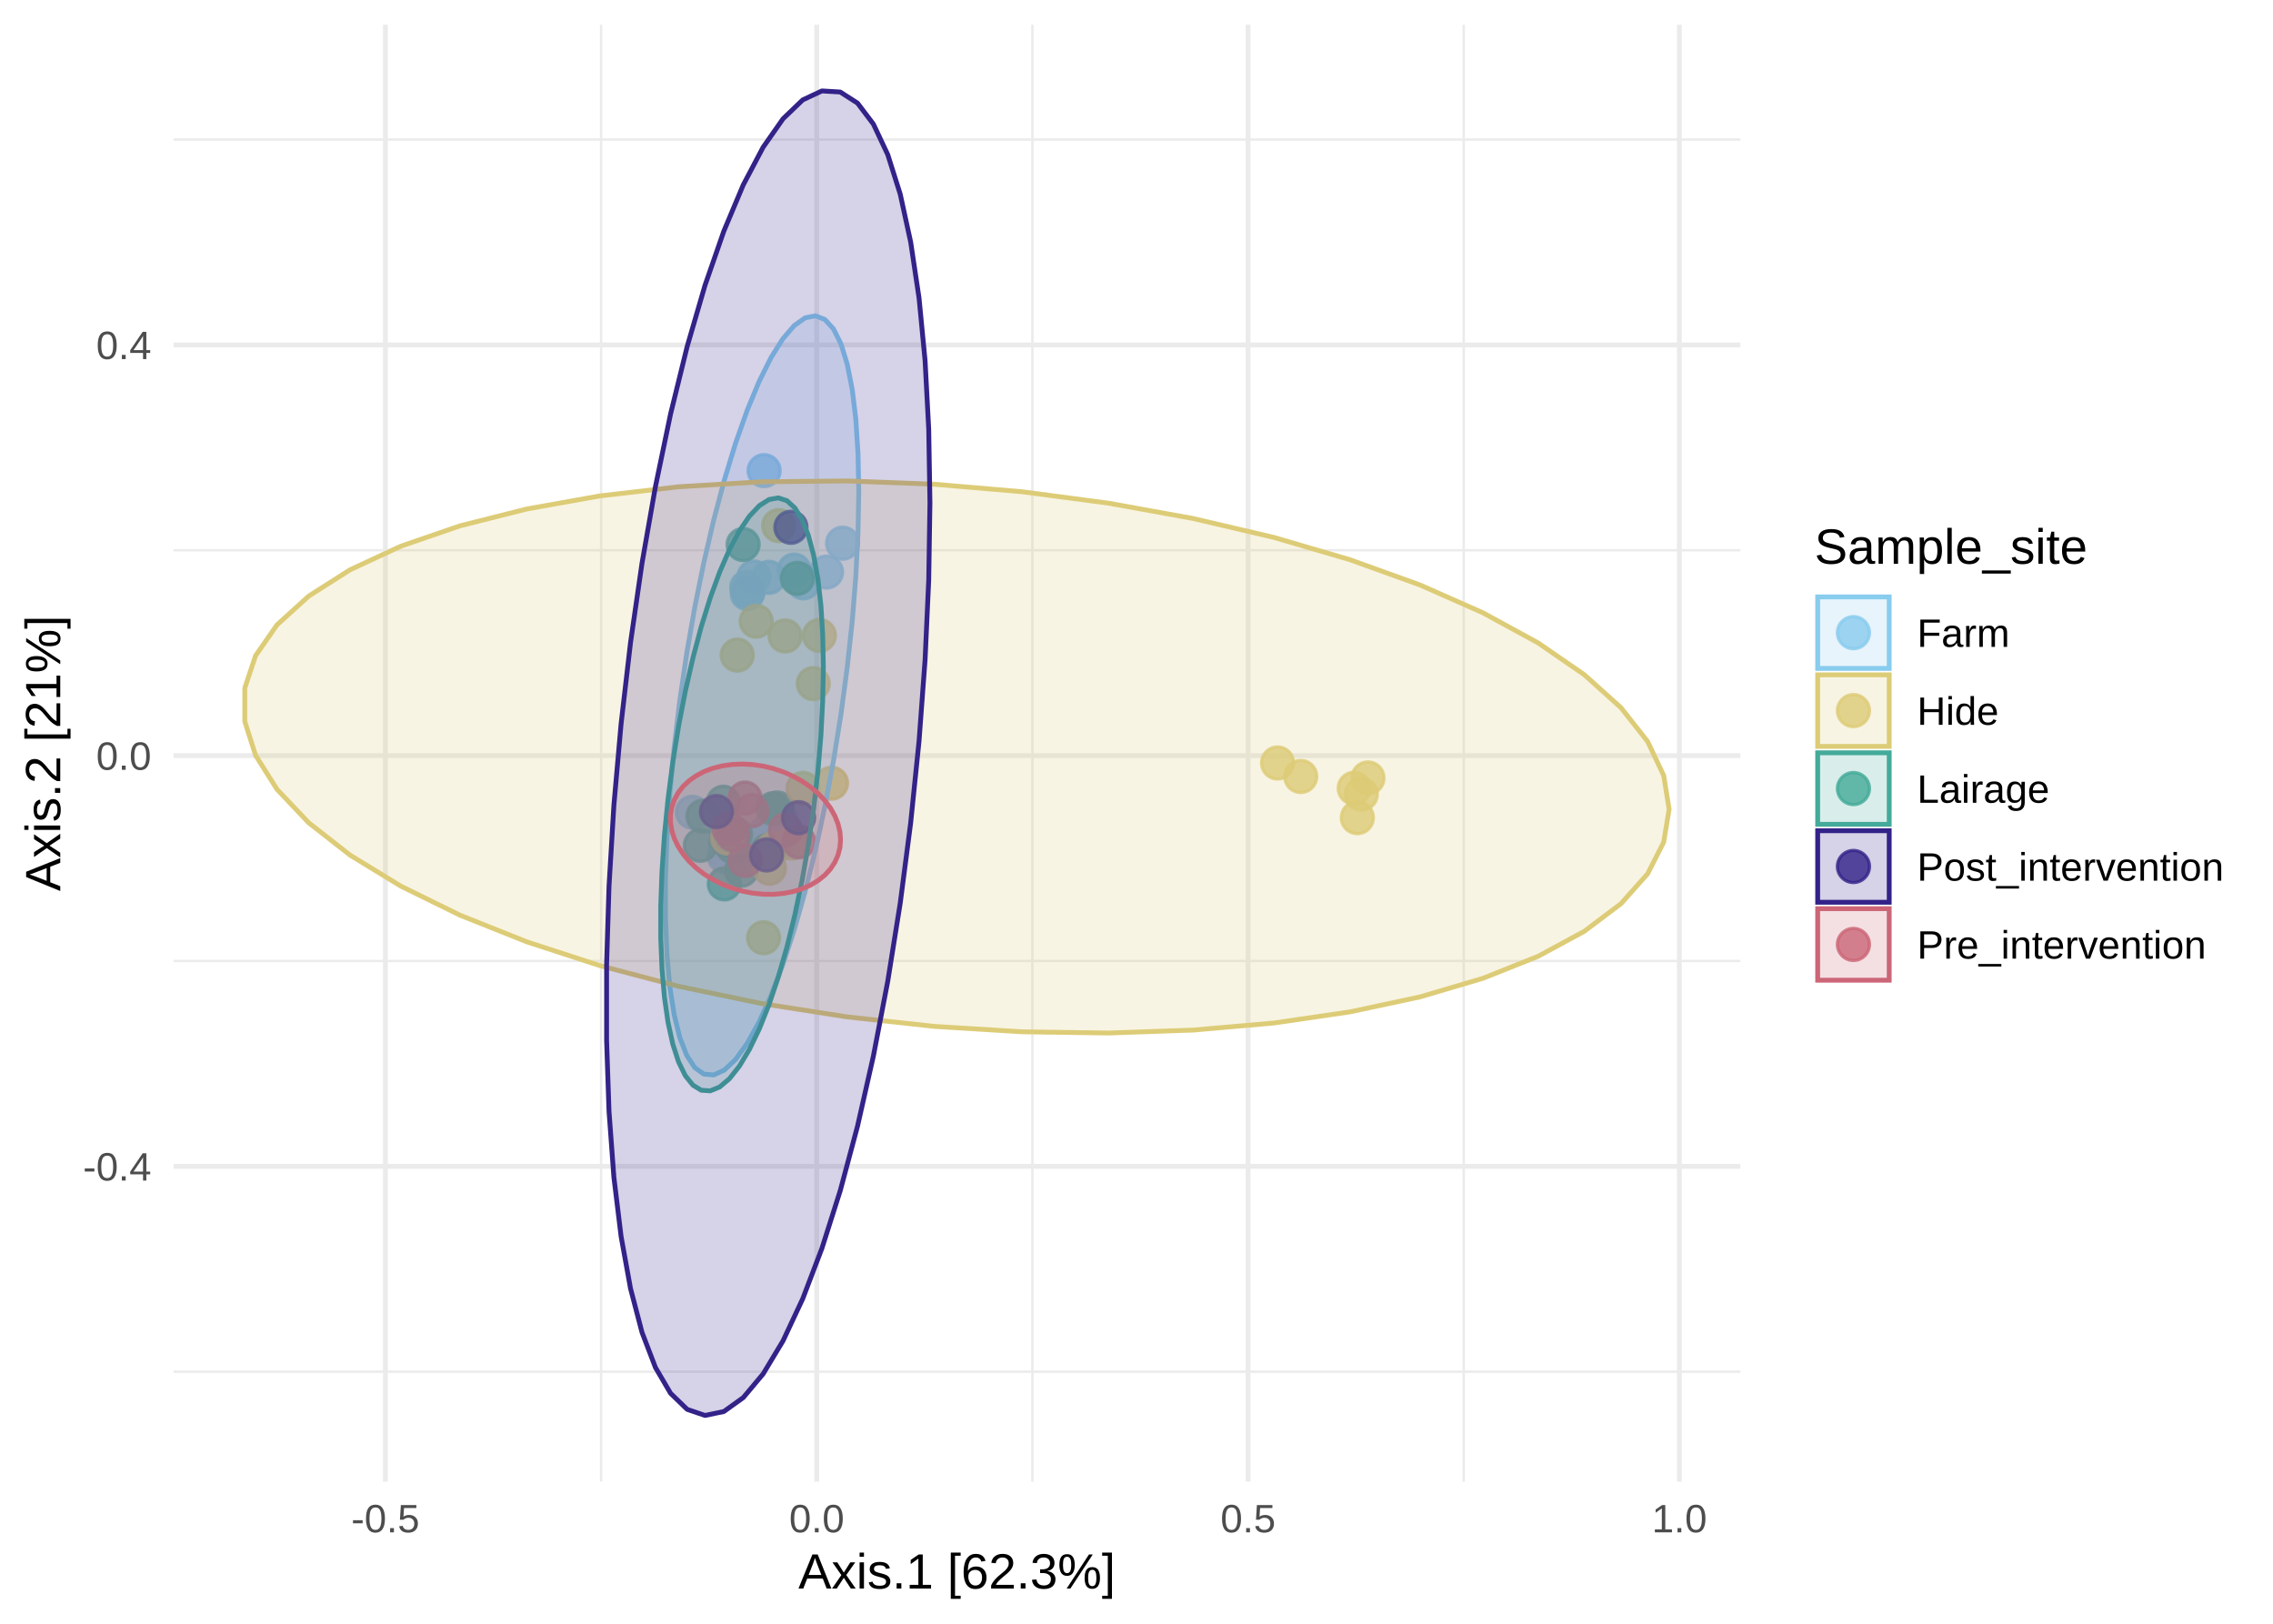
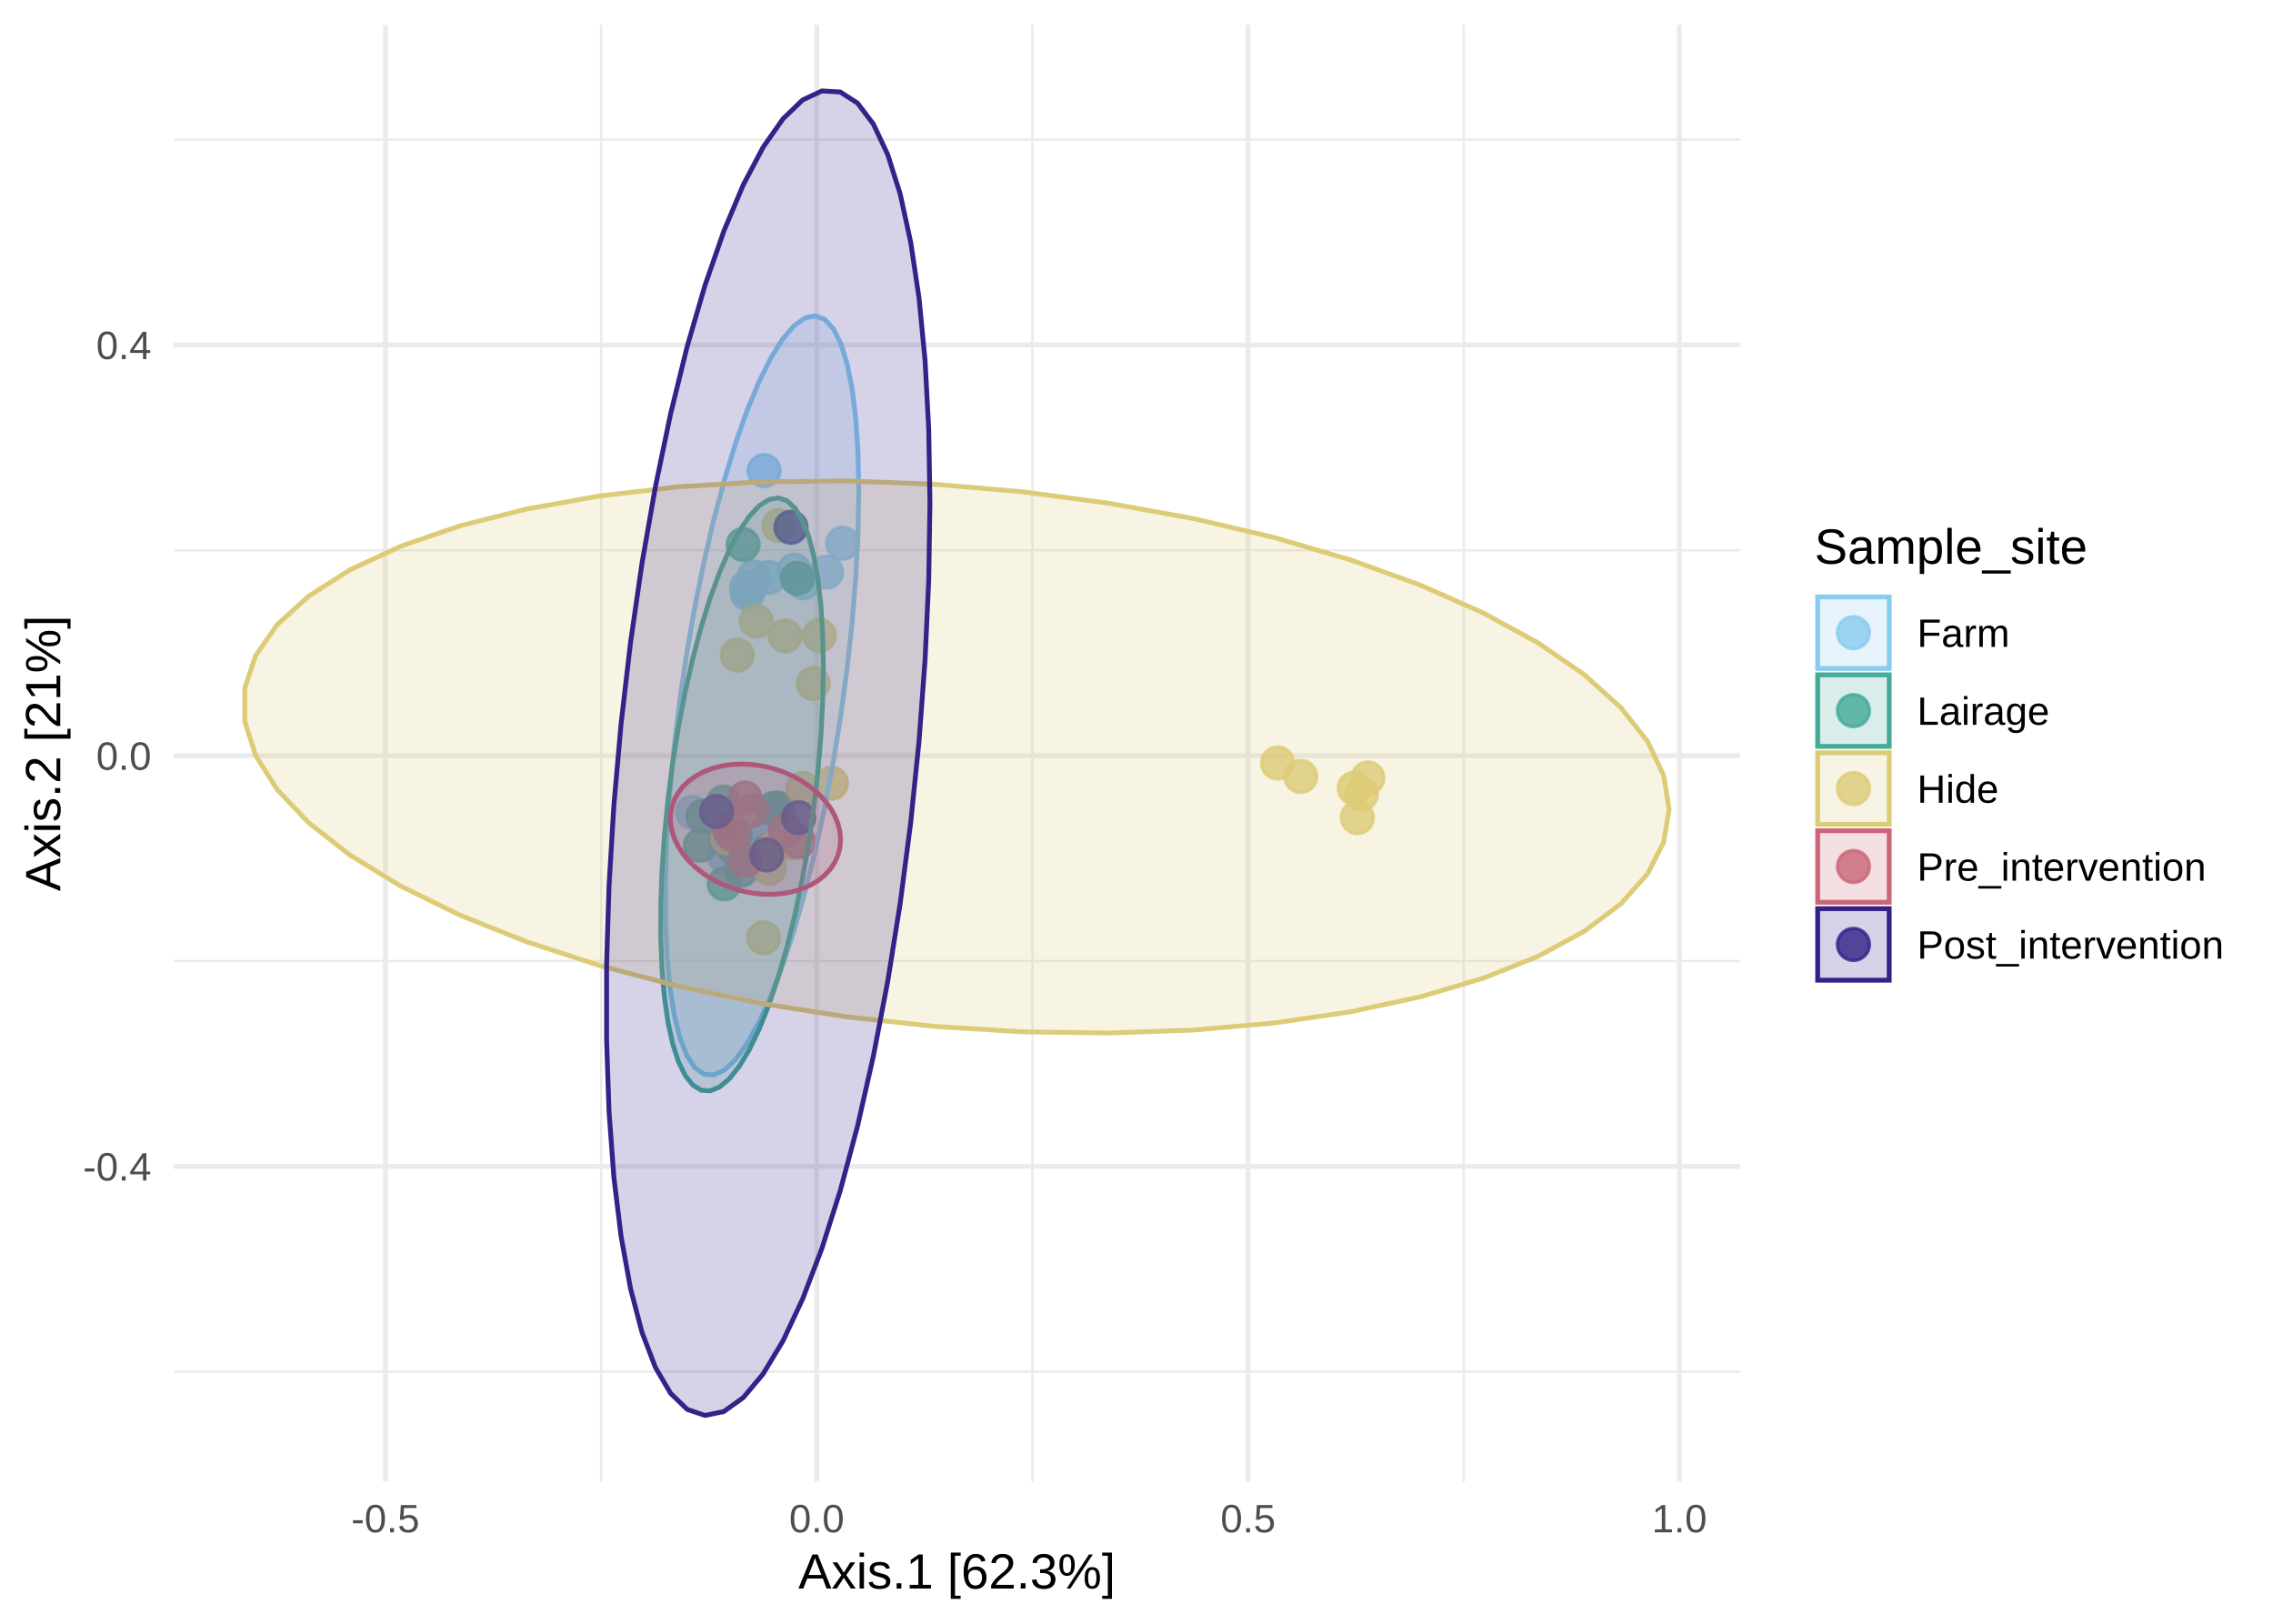
<svg xmlns="http://www.w3.org/2000/svg" width="504.00pt" height="360.00pt" viewBox="0 0 504.00 360.00">
  <g class="svglite">
    <defs>
      <style type="text/css">
    .svglite line, .svglite polyline, .svglite polygon, .svglite path, .svglite rect, .svglite circle {
      fill: none;
      stroke: #000000;
      stroke-linecap: round;
      stroke-linejoin: round;
      stroke-miterlimit: 10.00;
    }
    .svglite text {
      white-space: pre;
    }
    .svglite g.glyphgroup path {
      fill: inherit;
      stroke: none;
    }
  </style>
    </defs>
    <rect width="100%" height="100%" style="stroke: none; fill: #FFFFFF;" />
    <defs>
      <clipPath id="cpMC4wMHw1MDQuMDB8MC4wMHwzNjAuMDA=">
        <rect x="0.00" y="0.00" width="504.00" height="360.00" />
      </clipPath>
    </defs>
    <g clip-path="url(#cpMC4wMHw1MDQuMDB8MC4wMHwzNjAuMDA=)">
      <rect x="0.00" y="0.00" width="504.00" height="360.00" style="stroke-width: 1.07; stroke: none; fill: #FFFFFF;" />
    </g>
    <defs>
      <clipPath id="cpMzguNDl8Mzg1Ljg5fDUuNDh8MzI4LjUw">
        <rect x="38.49" y="5.48" width="347.40" height="323.02" />
      </clipPath>
    </defs>
    <g clip-path="url(#cpMzguNDl8Mzg1Ljg5fDUuNDh8MzI4LjUw)">
      <polyline points="38.49,304.12 385.89,304.12 " style="stroke-width: 0.53; stroke: #EBEBEB; stroke-linecap: butt;" />
      <polyline points="38.49,213.06 385.89,213.06 " style="stroke-width: 0.53; stroke: #EBEBEB; stroke-linecap: butt;" />
      <polyline points="38.49,122.00 385.89,122.00 " style="stroke-width: 0.53; stroke: #EBEBEB; stroke-linecap: butt;" />
      <polyline points="38.49,30.94 385.89,30.94 " style="stroke-width: 0.53; stroke: #EBEBEB; stroke-linecap: butt;" />
      <polyline points="133.28,328.50 133.28,5.48 " style="stroke-width: 0.53; stroke: #EBEBEB; stroke-linecap: butt;" />
      <polyline points="228.92,328.50 228.92,5.48 " style="stroke-width: 0.53; stroke: #EBEBEB; stroke-linecap: butt;" />
      <polyline points="324.56,328.50 324.56,5.48 " style="stroke-width: 0.53; stroke: #EBEBEB; stroke-linecap: butt;" />
      <polyline points="38.49,258.59 385.89,258.59 " style="stroke-width: 1.07; stroke: #EBEBEB; stroke-linecap: butt;" />
      <polyline points="38.49,167.53 385.89,167.53 " style="stroke-width: 1.07; stroke: #EBEBEB; stroke-linecap: butt;" />
      <polyline points="38.49,76.47 385.89,76.47 " style="stroke-width: 1.07; stroke: #EBEBEB; stroke-linecap: butt;" />
      <polyline points="85.46,328.50 85.46,5.48 " style="stroke-width: 1.07; stroke: #EBEBEB; stroke-linecap: butt;" />
      <polyline points="181.10,328.50 181.10,5.48 " style="stroke-width: 1.07; stroke: #EBEBEB; stroke-linecap: butt;" />
      <polyline points="276.74,328.50 276.74,5.48 " style="stroke-width: 1.07; stroke: #EBEBEB; stroke-linecap: butt;" />
      <polyline points="372.38,328.50 372.38,5.48 " style="stroke-width: 1.07; stroke: #EBEBEB; stroke-linecap: butt;" />
      <circle cx="186.83" cy="120.43" r="3.56" style="stroke-width: 0.71; stroke: #88CCEE; stroke-opacity: 0.80; fill: #88CCEE; fill-opacity: 0.80;" />
      <circle cx="173.22" cy="181.90" r="3.56" style="stroke-width: 0.71; stroke: #88CCEE; stroke-opacity: 0.80; fill: #88CCEE; fill-opacity: 0.80;" />
      <circle cx="167.44" cy="186.14" r="3.56" style="stroke-width: 0.71; stroke: #88CCEE; stroke-opacity: 0.80; fill: #88CCEE; fill-opacity: 0.80;" />
      <circle cx="168.63" cy="185.92" r="3.56" style="stroke-width: 0.71; stroke: #88CCEE; stroke-opacity: 0.80; fill: #88CCEE; fill-opacity: 0.80;" />
      <circle cx="160.58" cy="189.90" r="3.56" style="stroke-width: 0.71; stroke: #88CCEE; stroke-opacity: 0.80; fill: #88CCEE; fill-opacity: 0.80;" />
      <circle cx="160.80" cy="189.63" r="3.56" style="stroke-width: 0.71; stroke: #88CCEE; stroke-opacity: 0.80; fill: #88CCEE; fill-opacity: 0.80;" />
      <circle cx="165.92" cy="131.12" r="3.56" style="stroke-width: 0.71; stroke: #88CCEE; stroke-opacity: 0.80; fill: #88CCEE; fill-opacity: 0.80;" />
      <circle cx="166.79" cy="188.82" r="3.56" style="stroke-width: 0.71; stroke: #88CCEE; stroke-opacity: 0.80; fill: #88CCEE; fill-opacity: 0.80;" />
      <circle cx="160.78" cy="187.20" r="3.56" style="stroke-width: 0.71; stroke: #88CCEE; stroke-opacity: 0.80; fill: #88CCEE; fill-opacity: 0.80;" />
      <circle cx="153.54" cy="180.09" r="3.56" style="stroke-width: 0.71; stroke: #88CCEE; stroke-opacity: 0.80; fill: #88CCEE; fill-opacity: 0.80;" />
      <circle cx="176.10" cy="126.40" r="3.56" style="stroke-width: 0.71; stroke: #88CCEE; stroke-opacity: 0.80; fill: #88CCEE; fill-opacity: 0.80;" />
      <circle cx="169.43" cy="104.35" r="3.56" style="stroke-width: 0.71; stroke: #88CCEE; stroke-opacity: 0.80; fill: #88CCEE; fill-opacity: 0.80;" />
      <circle cx="183.27" cy="126.83" r="3.56" style="stroke-width: 0.71; stroke: #88CCEE; stroke-opacity: 0.80; fill: #88CCEE; fill-opacity: 0.80;" />
      <circle cx="165.70" cy="131.61" r="3.56" style="stroke-width: 0.71; stroke: #88CCEE; stroke-opacity: 0.80; fill: #88CCEE; fill-opacity: 0.80;" />
      <circle cx="178.14" cy="129.22" r="3.56" style="stroke-width: 0.71; stroke: #88CCEE; stroke-opacity: 0.80; fill: #88CCEE; fill-opacity: 0.80;" />
      <circle cx="170.49" cy="128.00" r="3.56" style="stroke-width: 0.71; stroke: #88CCEE; stroke-opacity: 0.80; fill: #88CCEE; fill-opacity: 0.80;" />
      <circle cx="167.16" cy="127.93" r="3.56" style="stroke-width: 0.71; stroke: #88CCEE; stroke-opacity: 0.80; fill: #88CCEE; fill-opacity: 0.80;" />
      <circle cx="165.58" cy="130.22" r="3.56" style="stroke-width: 0.71; stroke: #88CCEE; stroke-opacity: 0.80; fill: #88CCEE; fill-opacity: 0.80;" />
      <circle cx="170.04" cy="184.25" r="3.56" style="stroke-width: 0.71; stroke: #88CCEE; stroke-opacity: 0.80; fill: #88CCEE; fill-opacity: 0.80;" />
      <circle cx="164.77" cy="120.72" r="3.56" style="stroke-width: 0.71; stroke: #44AA99; stroke-opacity: 0.80; fill: #44AA99; fill-opacity: 0.80;" />
      <circle cx="155.87" cy="180.96" r="3.56" style="stroke-width: 0.71; stroke: #44AA99; stroke-opacity: 0.80; fill: #44AA99; fill-opacity: 0.80;" />
      <circle cx="171.41" cy="179.30" r="3.56" style="stroke-width: 0.71; stroke: #44AA99; stroke-opacity: 0.80; fill: #44AA99; fill-opacity: 0.80;" />
      <circle cx="161.09" cy="186.23" r="3.56" style="stroke-width: 0.71; stroke: #44AA99; stroke-opacity: 0.80; fill: #44AA99; fill-opacity: 0.80;" />
      <circle cx="160.60" cy="195.97" r="3.56" style="stroke-width: 0.71; stroke: #44AA99; stroke-opacity: 0.80; fill: #44AA99; fill-opacity: 0.80;" />
      <circle cx="163.11" cy="185.00" r="3.56" style="stroke-width: 0.71; stroke: #44AA99; stroke-opacity: 0.80; fill: #44AA99; fill-opacity: 0.80;" />
      <circle cx="170.26" cy="188.49" r="3.56" style="stroke-width: 0.71; stroke: #44AA99; stroke-opacity: 0.80; fill: #44AA99; fill-opacity: 0.80;" />
      <circle cx="155.30" cy="187.41" r="3.56" style="stroke-width: 0.71; stroke: #44AA99; stroke-opacity: 0.80; fill: #44AA99; fill-opacity: 0.80;" />
      <circle cx="164.40" cy="192.94" r="3.56" style="stroke-width: 0.71; stroke: #44AA99; stroke-opacity: 0.80; fill: #44AA99; fill-opacity: 0.80;" />
      <circle cx="172.34" cy="179.13" r="3.56" style="stroke-width: 0.71; stroke: #44AA99; stroke-opacity: 0.80; fill: #44AA99; fill-opacity: 0.80;" />
      <circle cx="176.80" cy="128.23" r="3.56" style="stroke-width: 0.71; stroke: #44AA99; stroke-opacity: 0.80; fill: #44AA99; fill-opacity: 0.80;" />
      <circle cx="160.38" cy="177.85" r="3.56" style="stroke-width: 0.71; stroke: #44AA99; stroke-opacity: 0.80; fill: #44AA99; fill-opacity: 0.80;" />
      <circle cx="162.42" cy="187.67" r="3.56" style="stroke-width: 0.71; stroke: #44AA99; stroke-opacity: 0.80; fill: #44AA99; fill-opacity: 0.80;" />
      <circle cx="161.33" cy="185.81" r="3.56" style="stroke-width: 0.71; stroke: #DDCC77; stroke-opacity: 0.80; fill: #DDCC77; fill-opacity: 0.80;" />
      <circle cx="178.06" cy="174.79" r="3.56" style="stroke-width: 0.71; stroke: #DDCC77; stroke-opacity: 0.80; fill: #DDCC77; fill-opacity: 0.80;" />
      <circle cx="175.62" cy="186.91" r="3.56" style="stroke-width: 0.71; stroke: #DDCC77; stroke-opacity: 0.80; fill: #DDCC77; fill-opacity: 0.80;" />
      <circle cx="171.43" cy="188.13" r="3.56" style="stroke-width: 0.71; stroke: #DDCC77; stroke-opacity: 0.80; fill: #DDCC77; fill-opacity: 0.80;" />
      <circle cx="169.31" cy="207.91" r="3.56" style="stroke-width: 0.71; stroke: #DDCC77; stroke-opacity: 0.80; fill: #DDCC77; fill-opacity: 0.80;" />
      <circle cx="172.66" cy="116.53" r="3.56" style="stroke-width: 0.71; stroke: #DDCC77; stroke-opacity: 0.80; fill: #DDCC77; fill-opacity: 0.80;" />
      <circle cx="174.08" cy="141.00" r="3.56" style="stroke-width: 0.71; stroke: #DDCC77; stroke-opacity: 0.80; fill: #DDCC77; fill-opacity: 0.80;" />
      <circle cx="163.47" cy="145.24" r="3.56" style="stroke-width: 0.71; stroke: #DDCC77; stroke-opacity: 0.80; fill: #DDCC77; fill-opacity: 0.80;" />
      <circle cx="180.33" cy="151.56" r="3.56" style="stroke-width: 0.71; stroke: #DDCC77; stroke-opacity: 0.80; fill: #DDCC77; fill-opacity: 0.80;" />
      <circle cx="181.69" cy="140.88" r="3.56" style="stroke-width: 0.71; stroke: #DDCC77; stroke-opacity: 0.80; fill: #DDCC77; fill-opacity: 0.80;" />
      <circle cx="300.97" cy="181.28" r="3.56" style="stroke-width: 0.71; stroke: #DDCC77; stroke-opacity: 0.80; fill: #DDCC77; fill-opacity: 0.80;" />
      <circle cx="167.68" cy="137.73" r="3.56" style="stroke-width: 0.71; stroke: #DDCC77; stroke-opacity: 0.80; fill: #DDCC77; fill-opacity: 0.80;" />
      <circle cx="184.36" cy="173.64" r="3.56" style="stroke-width: 0.71; stroke: #DDCC77; stroke-opacity: 0.80; fill: #DDCC77; fill-opacity: 0.80;" />
      <circle cx="283.28" cy="169.16" r="3.56" style="stroke-width: 0.71; stroke: #DDCC77; stroke-opacity: 0.80; fill: #DDCC77; fill-opacity: 0.80;" />
      <circle cx="300.28" cy="174.76" r="3.56" style="stroke-width: 0.71; stroke: #DDCC77; stroke-opacity: 0.80; fill: #DDCC77; fill-opacity: 0.80;" />
      <circle cx="303.32" cy="172.49" r="3.56" style="stroke-width: 0.71; stroke: #DDCC77; stroke-opacity: 0.80; fill: #DDCC77; fill-opacity: 0.80;" />
      <circle cx="301.85" cy="176.07" r="3.56" style="stroke-width: 0.71; stroke: #DDCC77; stroke-opacity: 0.80; fill: #DDCC77; fill-opacity: 0.80;" />
      <circle cx="288.41" cy="172.15" r="3.56" style="stroke-width: 0.71; stroke: #DDCC77; stroke-opacity: 0.80; fill: #DDCC77; fill-opacity: 0.80;" />
      <circle cx="170.61" cy="192.51" r="3.56" style="stroke-width: 0.71; stroke: #DDCC77; stroke-opacity: 0.80; fill: #DDCC77; fill-opacity: 0.80;" />
      <circle cx="161.65" cy="183.77" r="3.56" style="stroke-width: 0.71; stroke: #CC6677; stroke-opacity: 0.80; fill: #CC6677; fill-opacity: 0.80;" />
      <circle cx="162.50" cy="185.06" r="3.56" style="stroke-width: 0.71; stroke: #CC6677; stroke-opacity: 0.80; fill: #CC6677; fill-opacity: 0.80;" />
      <circle cx="177.15" cy="186.64" r="3.56" style="stroke-width: 0.71; stroke: #CC6677; stroke-opacity: 0.80; fill: #CC6677; fill-opacity: 0.80;" />
      <circle cx="166.72" cy="179.74" r="3.56" style="stroke-width: 0.71; stroke: #CC6677; stroke-opacity: 0.80; fill: #CC6677; fill-opacity: 0.80;" />
      <circle cx="165.19" cy="176.93" r="3.56" style="stroke-width: 0.71; stroke: #CC6677; stroke-opacity: 0.80; fill: #CC6677; fill-opacity: 0.80;" />
      <circle cx="174.16" cy="184.01" r="3.56" style="stroke-width: 0.71; stroke: #CC6677; stroke-opacity: 0.80; fill: #CC6677; fill-opacity: 0.80;" />
      <circle cx="165.23" cy="190.76" r="3.56" style="stroke-width: 0.71; stroke: #CC6677; stroke-opacity: 0.80; fill: #CC6677; fill-opacity: 0.80;" />
      <circle cx="158.87" cy="179.93" r="3.56" style="stroke-width: 0.71; stroke: #332288; stroke-opacity: 0.80; fill: #332288; fill-opacity: 0.80;" />
      <circle cx="177.06" cy="181.28" r="3.56" style="stroke-width: 0.71; stroke: #332288; stroke-opacity: 0.80; fill: #332288; fill-opacity: 0.80;" />
      <circle cx="175.37" cy="116.90" r="3.56" style="stroke-width: 0.71; stroke: #332288; stroke-opacity: 0.80; fill: #332288; fill-opacity: 0.80;" />
      <circle cx="169.97" cy="189.55" r="3.56" style="stroke-width: 0.71; stroke: #332288; stroke-opacity: 0.80; fill: #332288; fill-opacity: 0.80;" />
      <polygon points="190.42,108.99 190.25,100.60 189.77,93.03 188.97,86.38 187.86,80.76 186.47,76.26 184.82,72.94 182.92,70.85 180.82,70.02 178.53,70.47 176.10,72.19 173.56,75.15 170.95,79.31 168.31,84.61 165.68,90.96 163.10,98.27 160.61,106.43 158.25,115.31 156.05,124.78 154.04,134.70 152.26,144.91 150.74,155.27 149.49,165.60 148.53,175.77 147.89,185.61 147.56,194.97 147.56,203.72 147.89,211.71 148.53,218.83 149.49,224.98 150.74,230.05 152.26,233.97 154.04,236.68 156.05,238.14 158.25,238.33 160.61,237.25 163.10,234.90 165.68,231.33 168.31,226.60 170.95,220.76 173.56,213.92 176.10,206.17 178.53,197.63 180.82,188.44 182.92,178.73 184.82,168.64 186.47,158.34 187.86,147.97 188.97,137.70 189.77,127.68 190.25,118.06 190.42,108.99 " style="stroke-width: 1.07; stroke: #88CCEE; stroke-linecap: butt; fill: #88CCEE; fill-opacity: 0.20;" />
+       <polygon points="182.56,147.81 182.42,140.73 182.02,134.19 181.34,128.28 180.41,123.10 179.25,118.72 177.85,115.22 176.26,112.63 174.49,111.01 172.56,110.38 170.52,110.75 168.38,112.10 166.18,114.43 163.96,117.69 161.75,121.84 159.58,126.81 157.49,132.53 155.50,138.91 153.65,145.85 151.96,153.26 150.46,161.01 149.18,168.99 148.13,177.08 147.33,185.15 146.79,193.09 146.51,200.77 146.51,208.08 146.79,214.91 147.33,221.14 148.13,226.70 149.18,231.49 150.46,235.44 151.96,238.49 153.65,240.59 155.50,241.72 157.49,241.85 159.58,240.99 161.75,239.15 163.96,236.35 166.18,232.64 168.38,228.07 170.52,222.71 172.56,216.65 174.49,209.98 176.26,202.79 177.85,195.19 179.25,187.31 180.41,179.26 181.34,171.17 182.02,163.14 182.42,155.32 182.56,147.81 " style="stroke-width: 1.07; stroke: #44AA99; stroke-linecap: butt; fill: #44AA99; fill-opacity: 0.20;" />
      <polygon points="370.10,179.41 368.90,171.94 365.33,164.40 359.43,156.91 351.29,149.59 341.05,142.54 328.85,135.88 314.88,129.70 299.35,124.10 282.49,119.16 264.57,114.96 245.85,111.57 226.62,109.02 207.17,107.36 187.79,106.63 168.78,106.82 150.43,107.93 133.01,109.95 116.79,112.85 102.01,116.58 88.90,121.09 77.65,126.31 68.45,132.16 61.42,138.54 56.67,145.37 54.28,152.54 54.28,159.95 56.67,167.47 61.42,175.00 68.45,182.42 77.65,189.61 88.90,196.48 102.01,202.91 116.79,208.81 133.01,214.09 150.43,218.67 168.78,222.48 187.79,225.45 207.17,227.56 226.62,228.76 245.85,229.03 264.57,228.38 282.49,226.81 299.35,224.34 314.88,221.02 328.85,216.89 341.05,212.02 351.29,206.48 359.43,200.35 365.33,193.73 368.90,186.71 370.10,179.41 " style="stroke-width: 1.07; stroke: #DDCC77; stroke-linecap: butt; fill: #DDCC77; fill-opacity: 0.20;" />
-       <polygon points="182.56,147.81 182.42,140.73 182.02,134.19 181.34,128.28 180.41,123.10 179.25,118.72 177.85,115.22 176.26,112.63 174.49,111.01 172.56,110.38 170.52,110.75 168.38,112.10 166.18,114.43 163.96,117.69 161.75,121.84 159.58,126.81 157.49,132.53 155.50,138.91 153.65,145.85 151.96,153.26 150.46,161.01 149.18,168.99 148.13,177.08 147.33,185.15 146.79,193.09 146.51,200.77 146.51,208.08 146.79,214.91 147.33,221.14 148.13,226.70 149.18,231.49 150.46,235.44 151.96,238.49 153.65,240.59 155.50,241.72 157.49,241.85 159.58,240.99 161.75,239.15 163.96,236.35 166.18,232.64 168.38,228.07 170.52,222.71 172.56,216.65 174.49,209.98 176.26,202.79 177.85,195.19 179.25,187.31 180.41,179.26 181.34,171.17 182.02,163.14 182.42,155.32 182.56,147.81 " style="stroke-width: 1.07; stroke: #44AA99; stroke-linecap: butt; fill: #44AA99; fill-opacity: 0.20;" />
+       <polygon points="186.38,186.19 186.24,184.42 185.81,182.64 185.11,180.88 184.14,179.16 182.92,177.52 181.46,175.97 179.79,174.54 177.94,173.25 175.93,172.13 173.79,171.18 171.55,170.42 169.26,169.86 166.93,169.52 164.62,169.39 162.35,169.49 160.16,169.80 158.08,170.32 156.14,171.05 154.38,171.98 152.81,173.08 151.47,174.34 150.37,175.75 149.53,177.29 148.96,178.92 148.68,180.63 148.68,182.38 148.96,184.16 149.53,185.93 150.37,187.67 151.47,189.36 152.81,190.96 154.38,192.45 156.14,193.81 158.08,195.02 160.16,196.06 162.35,196.92 164.62,197.58 166.93,198.02 169.26,198.26 171.55,198.28 173.79,198.07 175.93,197.65 177.94,197.03 179.79,196.20 181.46,195.18 182.92,194.00 184.14,192.66 185.11,191.18 185.81,189.60 186.24,187.92 186.38,186.19 " style="stroke-width: 1.07; stroke: #CC6677; stroke-linecap: butt; fill: #CC6677; fill-opacity: 0.20;" />
      <polygon points="206.20,111.45 205.93,95.15 205.12,79.94 203.78,66.04 201.93,53.68 199.61,43.04 196.84,34.27 193.66,27.51 190.14,22.86 186.31,20.40 182.24,20.16 177.99,22.15 173.63,26.33 169.21,32.64 164.81,40.98 160.50,51.24 156.33,63.24 152.37,76.82 148.69,91.77 145.34,107.85 142.36,124.83 139.81,142.45 137.72,160.44 136.12,178.52 135.04,196.44 134.50,213.90 134.50,230.65 135.04,246.43 136.12,261.01 137.72,274.16 139.81,285.69 142.36,295.42 145.34,303.20 148.69,308.91 152.37,312.47 156.33,313.82 160.50,312.95 164.81,309.86 169.21,304.61 173.63,297.26 177.99,287.95 182.24,276.79 186.31,263.98 190.14,249.69 193.66,234.14 196.84,217.58 199.61,200.25 201.93,182.41 203.78,164.34 205.12,146.31 205.93,128.59 206.20,111.45 " style="stroke-width: 1.07; stroke: #332288; stroke-linecap: butt; fill: #332288; fill-opacity: 0.20;" />
-       <polygon points="186.38,186.19 186.24,184.42 185.81,182.64 185.11,180.88 184.14,179.16 182.92,177.52 181.46,175.97 179.79,174.54 177.94,173.25 175.93,172.13 173.79,171.18 171.55,170.42 169.26,169.86 166.93,169.52 164.62,169.39 162.35,169.49 160.16,169.80 158.08,170.32 156.14,171.05 154.38,171.98 152.81,173.08 151.47,174.34 150.37,175.75 149.53,177.29 148.96,178.92 148.68,180.63 148.68,182.38 148.96,184.16 149.53,185.93 150.37,187.67 151.47,189.36 152.81,190.96 154.38,192.45 156.14,193.81 158.08,195.02 160.16,196.06 162.35,196.92 164.62,197.58 166.93,198.02 169.26,198.26 171.55,198.28 173.79,198.07 175.93,197.65 177.94,197.03 179.79,196.20 181.46,195.18 182.92,194.00 184.14,192.66 185.11,191.18 185.81,189.60 186.24,187.92 186.38,186.19 " style="stroke-width: 1.07; stroke: #CC6677; stroke-linecap: butt; fill: #CC6677; fill-opacity: 0.20;" />
    </g>
    <g clip-path="url(#cpMC4wMHw1MDQuMDB8MC4wMHwzNjAuMDA=)">
      <text x="33.56" y="261.74" text-anchor="end" style="font-size: 8.80px;fill: #4D4D4D; font-family: &quot;Arial&quot;;" textLength="15.14px" lengthAdjust="spacingAndGlyphs">-0.4</text>
      <text x="33.56" y="170.68" text-anchor="end" style="font-size: 8.80px;fill: #4D4D4D; font-family: &quot;Arial&quot;;" textLength="12.22px" lengthAdjust="spacingAndGlyphs">0.0</text>
      <text x="33.56" y="79.62" text-anchor="end" style="font-size: 8.80px;fill: #4D4D4D; font-family: &quot;Arial&quot;;" textLength="12.22px" lengthAdjust="spacingAndGlyphs">0.4</text>
      <text x="85.46" y="339.74" text-anchor="middle" style="font-size: 8.80px;fill: #4D4D4D; font-family: &quot;Arial&quot;;" textLength="15.14px" lengthAdjust="spacingAndGlyphs">-0.5</text>
      <text x="181.10" y="339.74" text-anchor="middle" style="font-size: 8.80px;fill: #4D4D4D; font-family: &quot;Arial&quot;;" textLength="12.22px" lengthAdjust="spacingAndGlyphs">0.0</text>
      <text x="276.74" y="339.74" text-anchor="middle" style="font-size: 8.80px;fill: #4D4D4D; font-family: &quot;Arial&quot;;" textLength="12.22px" lengthAdjust="spacingAndGlyphs">0.5</text>
      <text x="372.38" y="339.74" text-anchor="middle" style="font-size: 8.80px;fill: #4D4D4D; font-family: &quot;Arial&quot;;" textLength="12.22px" lengthAdjust="spacingAndGlyphs">1.0</text>
      <text x="212.19" y="352.20" text-anchor="middle" style="font-size: 11.00px; font-family: &quot;Arial&quot;;" textLength="70.38px" lengthAdjust="spacingAndGlyphs">Axis.1 [62.3%]</text>
      <text transform="translate(13.36,166.99) rotate(-90)" text-anchor="middle" style="font-size: 11.00px; font-family: &quot;Arial&quot;;" textLength="61.19px" lengthAdjust="spacingAndGlyphs">Axis.2 [21%]</text>
      <text x="402.33" y="124.99" style="font-size: 11.00px; font-family: &quot;Arial&quot;;" textLength="60.56px" lengthAdjust="spacingAndGlyphs">Sample_site</text>
      <circle cx="410.97" cy="140.27" r="3.56" style="stroke-width: 0.71; stroke: #88CCEE; stroke-opacity: 0.80; fill: #88CCEE; fill-opacity: 0.80;" />
      <rect x="403.04" y="132.34" width="15.86" height="15.86" style="stroke-width: 1.07; stroke: #88CCEE; stroke-linecap: butt; stroke-linejoin: miter; fill: #88CCEE; fill-opacity: 0.20;" />
-       <circle cx="410.97" cy="157.55" r="3.56" style="stroke-width: 0.71; stroke: #DDCC77; stroke-opacity: 0.80; fill: #DDCC77; fill-opacity: 0.80;" />
-       <rect x="403.04" y="149.62" width="15.86" height="15.86" style="stroke-width: 1.07; stroke: #DDCC77; stroke-linecap: butt; stroke-linejoin: miter; fill: #DDCC77; fill-opacity: 0.20;" />
-       <circle cx="410.97" cy="174.83" r="3.56" style="stroke-width: 0.71; stroke: #44AA99; stroke-opacity: 0.80; fill: #44AA99; fill-opacity: 0.80;" />
-       <rect x="403.04" y="166.90" width="15.86" height="15.86" style="stroke-width: 1.07; stroke: #44AA99; stroke-linecap: butt; stroke-linejoin: miter; fill: #44AA99; fill-opacity: 0.20;" />
-       <circle cx="410.97" cy="192.11" r="3.56" style="stroke-width: 0.71; stroke: #332288; stroke-opacity: 0.80; fill: #332288; fill-opacity: 0.80;" />
-       <rect x="403.04" y="184.18" width="15.86" height="15.86" style="stroke-width: 1.07; stroke: #332288; stroke-linecap: butt; stroke-linejoin: miter; fill: #332288; fill-opacity: 0.20;" />
-       <circle cx="410.97" cy="209.39" r="3.56" style="stroke-width: 0.71; stroke: #CC6677; stroke-opacity: 0.80; fill: #CC6677; fill-opacity: 0.80;" />
-       <rect x="403.04" y="201.46" width="15.86" height="15.86" style="stroke-width: 1.07; stroke: #CC6677; stroke-linecap: butt; stroke-linejoin: miter; fill: #CC6677; fill-opacity: 0.20;" />
+       <circle cx="410.97" cy="157.55" r="3.56" style="stroke-width: 0.71; stroke: #44AA99; stroke-opacity: 0.80; fill: #44AA99; fill-opacity: 0.80;" />
+       <rect x="403.04" y="149.62" width="15.86" height="15.86" style="stroke-width: 1.07; stroke: #44AA99; stroke-linecap: butt; stroke-linejoin: miter; fill: #44AA99; fill-opacity: 0.20;" />
+       <circle cx="410.97" cy="174.83" r="3.56" style="stroke-width: 0.71; stroke: #DDCC77; stroke-opacity: 0.80; fill: #DDCC77; fill-opacity: 0.80;" />
+       <rect x="403.04" y="166.90" width="15.86" height="15.86" style="stroke-width: 1.07; stroke: #DDCC77; stroke-linecap: butt; stroke-linejoin: miter; fill: #DDCC77; fill-opacity: 0.20;" />
+       <circle cx="410.97" cy="192.11" r="3.56" style="stroke-width: 0.71; stroke: #CC6677; stroke-opacity: 0.80; fill: #CC6677; fill-opacity: 0.80;" />
+       <rect x="403.04" y="184.18" width="15.86" height="15.86" style="stroke-width: 1.07; stroke: #CC6677; stroke-linecap: butt; stroke-linejoin: miter; fill: #CC6677; fill-opacity: 0.20;" />
+       <circle cx="410.97" cy="209.39" r="3.56" style="stroke-width: 0.71; stroke: #332288; stroke-opacity: 0.80; fill: #332288; fill-opacity: 0.80;" />
+       <rect x="403.04" y="201.46" width="15.86" height="15.86" style="stroke-width: 1.07; stroke: #332288; stroke-linecap: butt; stroke-linejoin: miter; fill: #332288; fill-opacity: 0.20;" />
      <text x="425.09" y="143.42" style="font-size: 8.80px; font-family: &quot;Arial&quot;;" textLength="20.52px" lengthAdjust="spacingAndGlyphs">Farm</text>
-       <text x="425.09" y="160.70" style="font-size: 8.80px; font-family: &quot;Arial&quot;;" textLength="18.09px" lengthAdjust="spacingAndGlyphs">Hide</text>
-       <text x="425.09" y="177.98" style="font-size: 8.80px; font-family: &quot;Arial&quot;;" textLength="29.33px" lengthAdjust="spacingAndGlyphs">Lairage</text>
-       <text x="425.09" y="195.26" style="font-size: 8.80px; font-family: &quot;Arial&quot;;" textLength="67.95px" lengthAdjust="spacingAndGlyphs">Post_intervention</text>
-       <text x="425.09" y="212.54" style="font-size: 8.80px; font-family: &quot;Arial&quot;;" textLength="64.03px" lengthAdjust="spacingAndGlyphs">Pre_intervention</text>
+       <text x="425.09" y="160.70" style="font-size: 8.80px; font-family: &quot;Arial&quot;;" textLength="29.33px" lengthAdjust="spacingAndGlyphs">Lairage</text>
+       <text x="425.09" y="177.98" style="font-size: 8.80px; font-family: &quot;Arial&quot;;" textLength="18.09px" lengthAdjust="spacingAndGlyphs">Hide</text>
+       <text x="425.09" y="195.26" style="font-size: 8.80px; font-family: &quot;Arial&quot;;" textLength="64.03px" lengthAdjust="spacingAndGlyphs">Pre_intervention</text>
+       <text x="425.09" y="212.54" style="font-size: 8.80px; font-family: &quot;Arial&quot;;" textLength="67.95px" lengthAdjust="spacingAndGlyphs">Post_intervention</text>
    </g>
  </g>
</svg>
